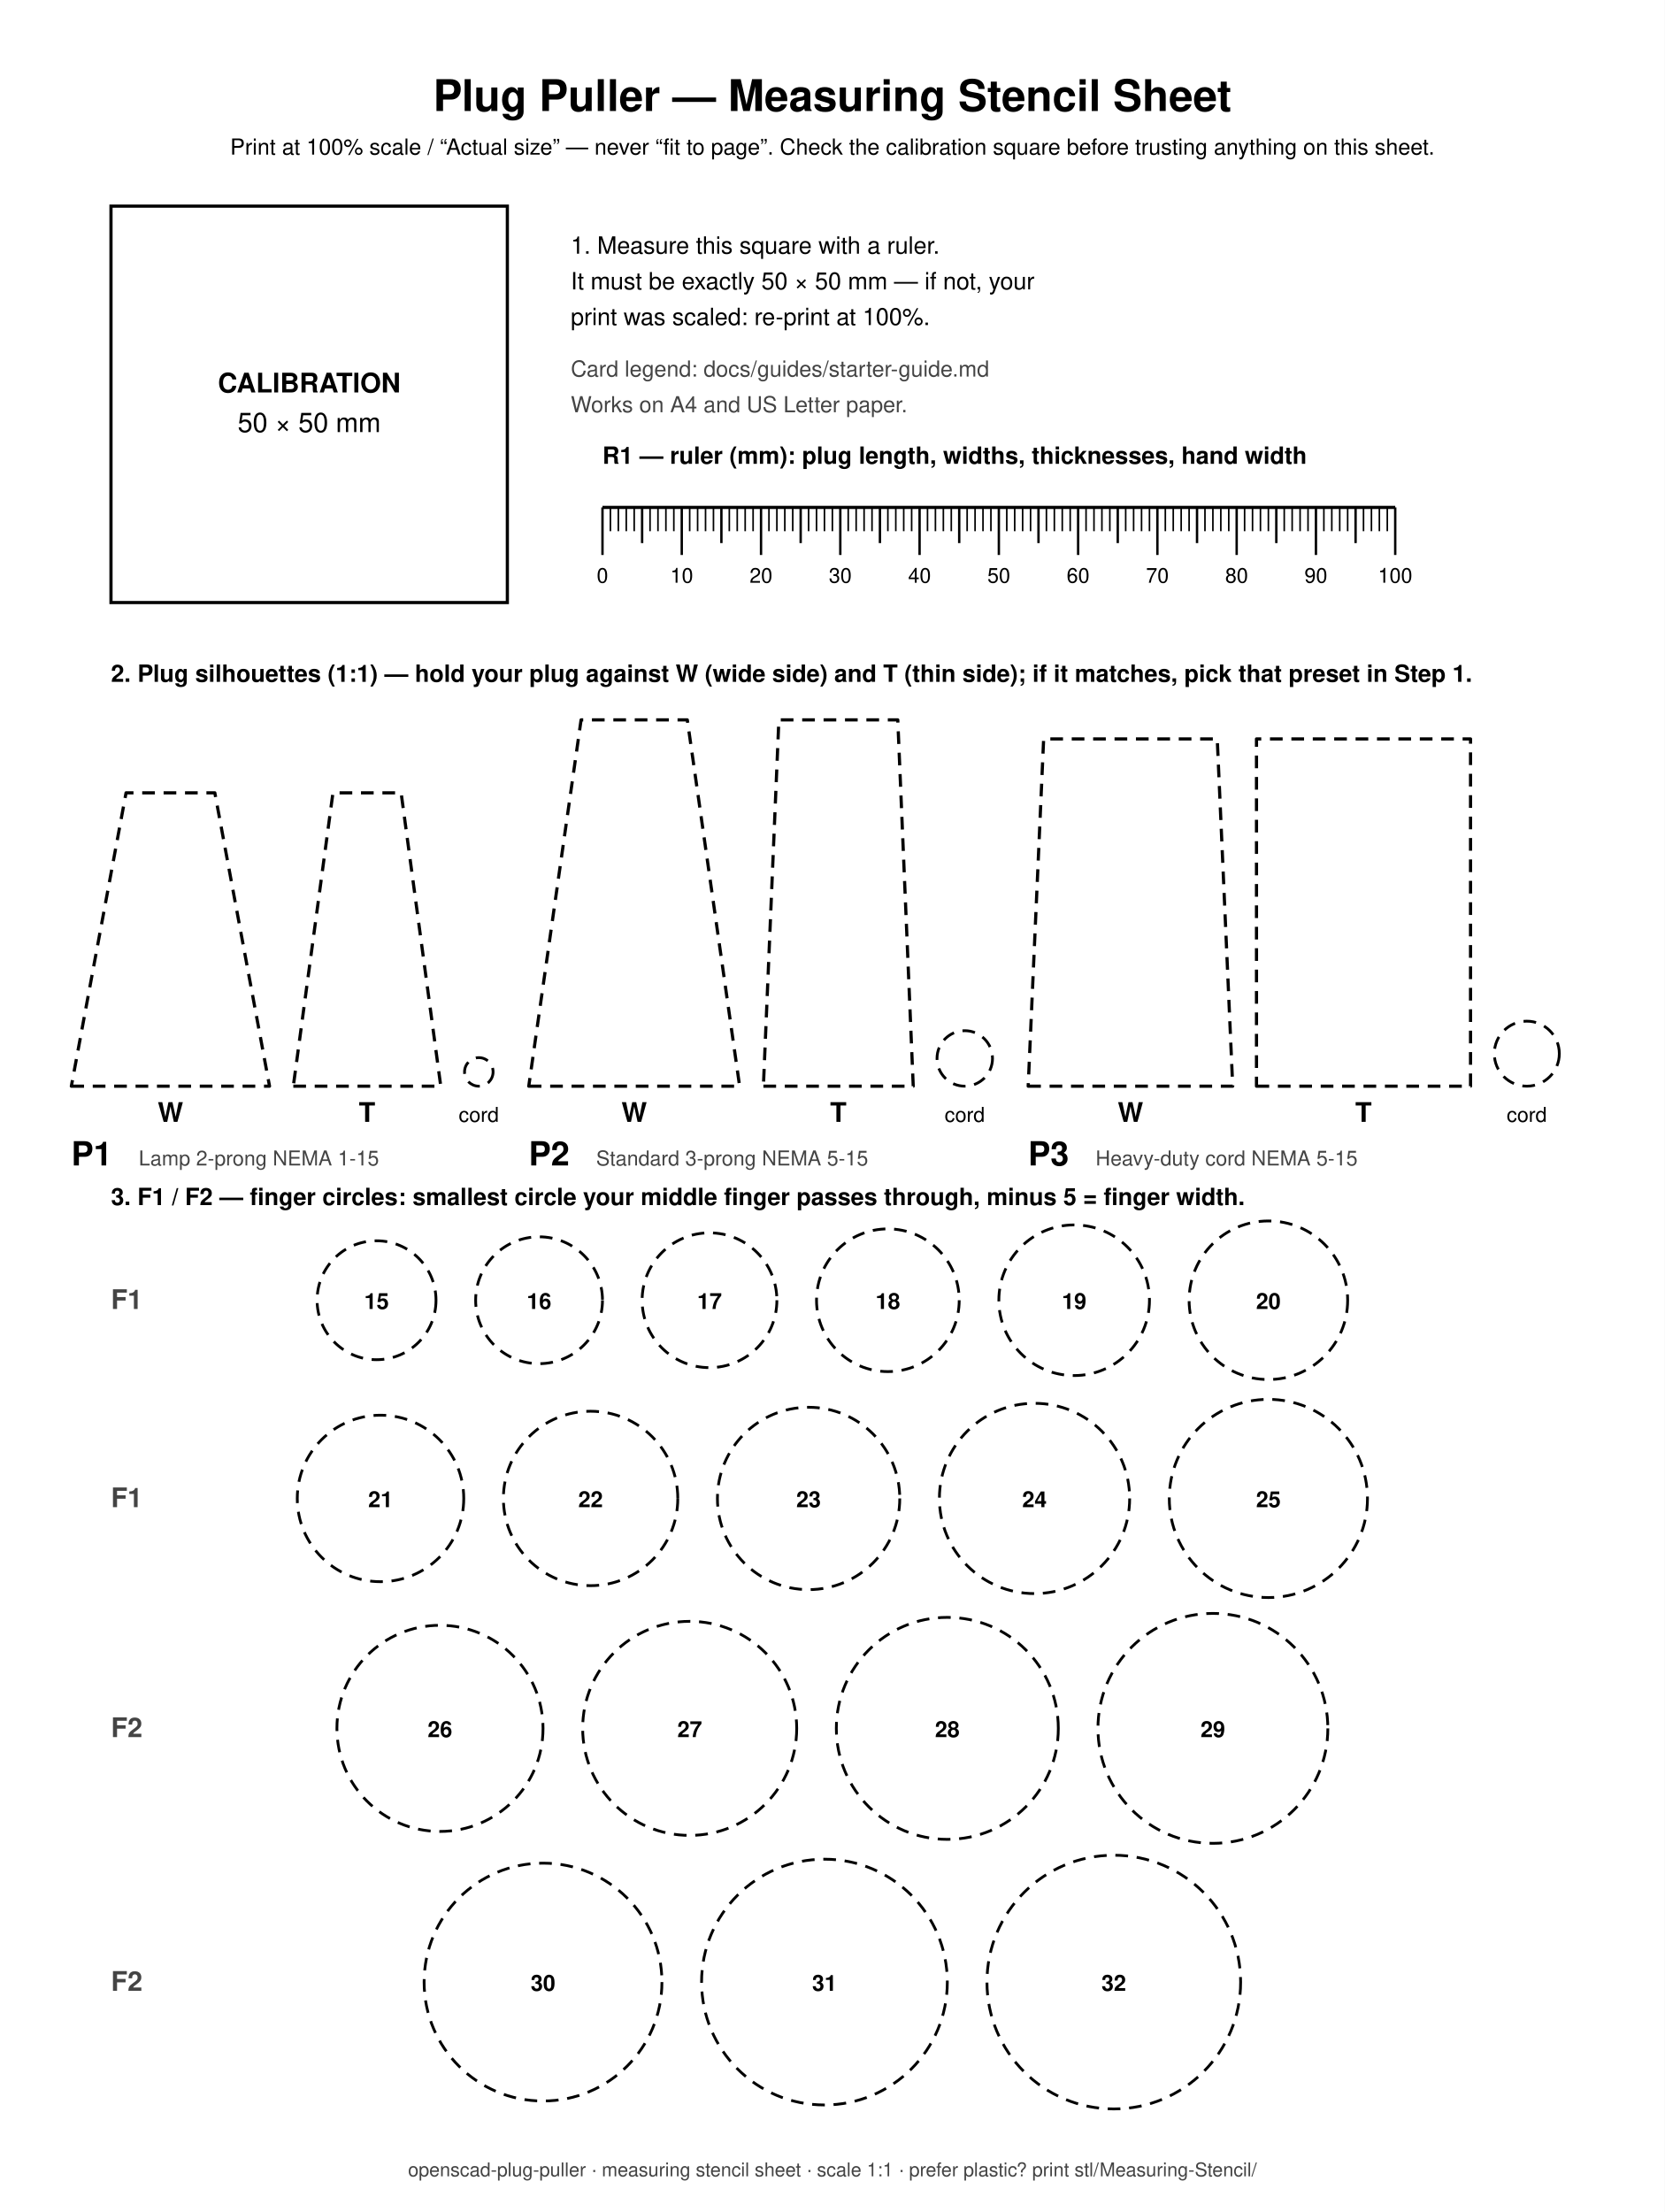
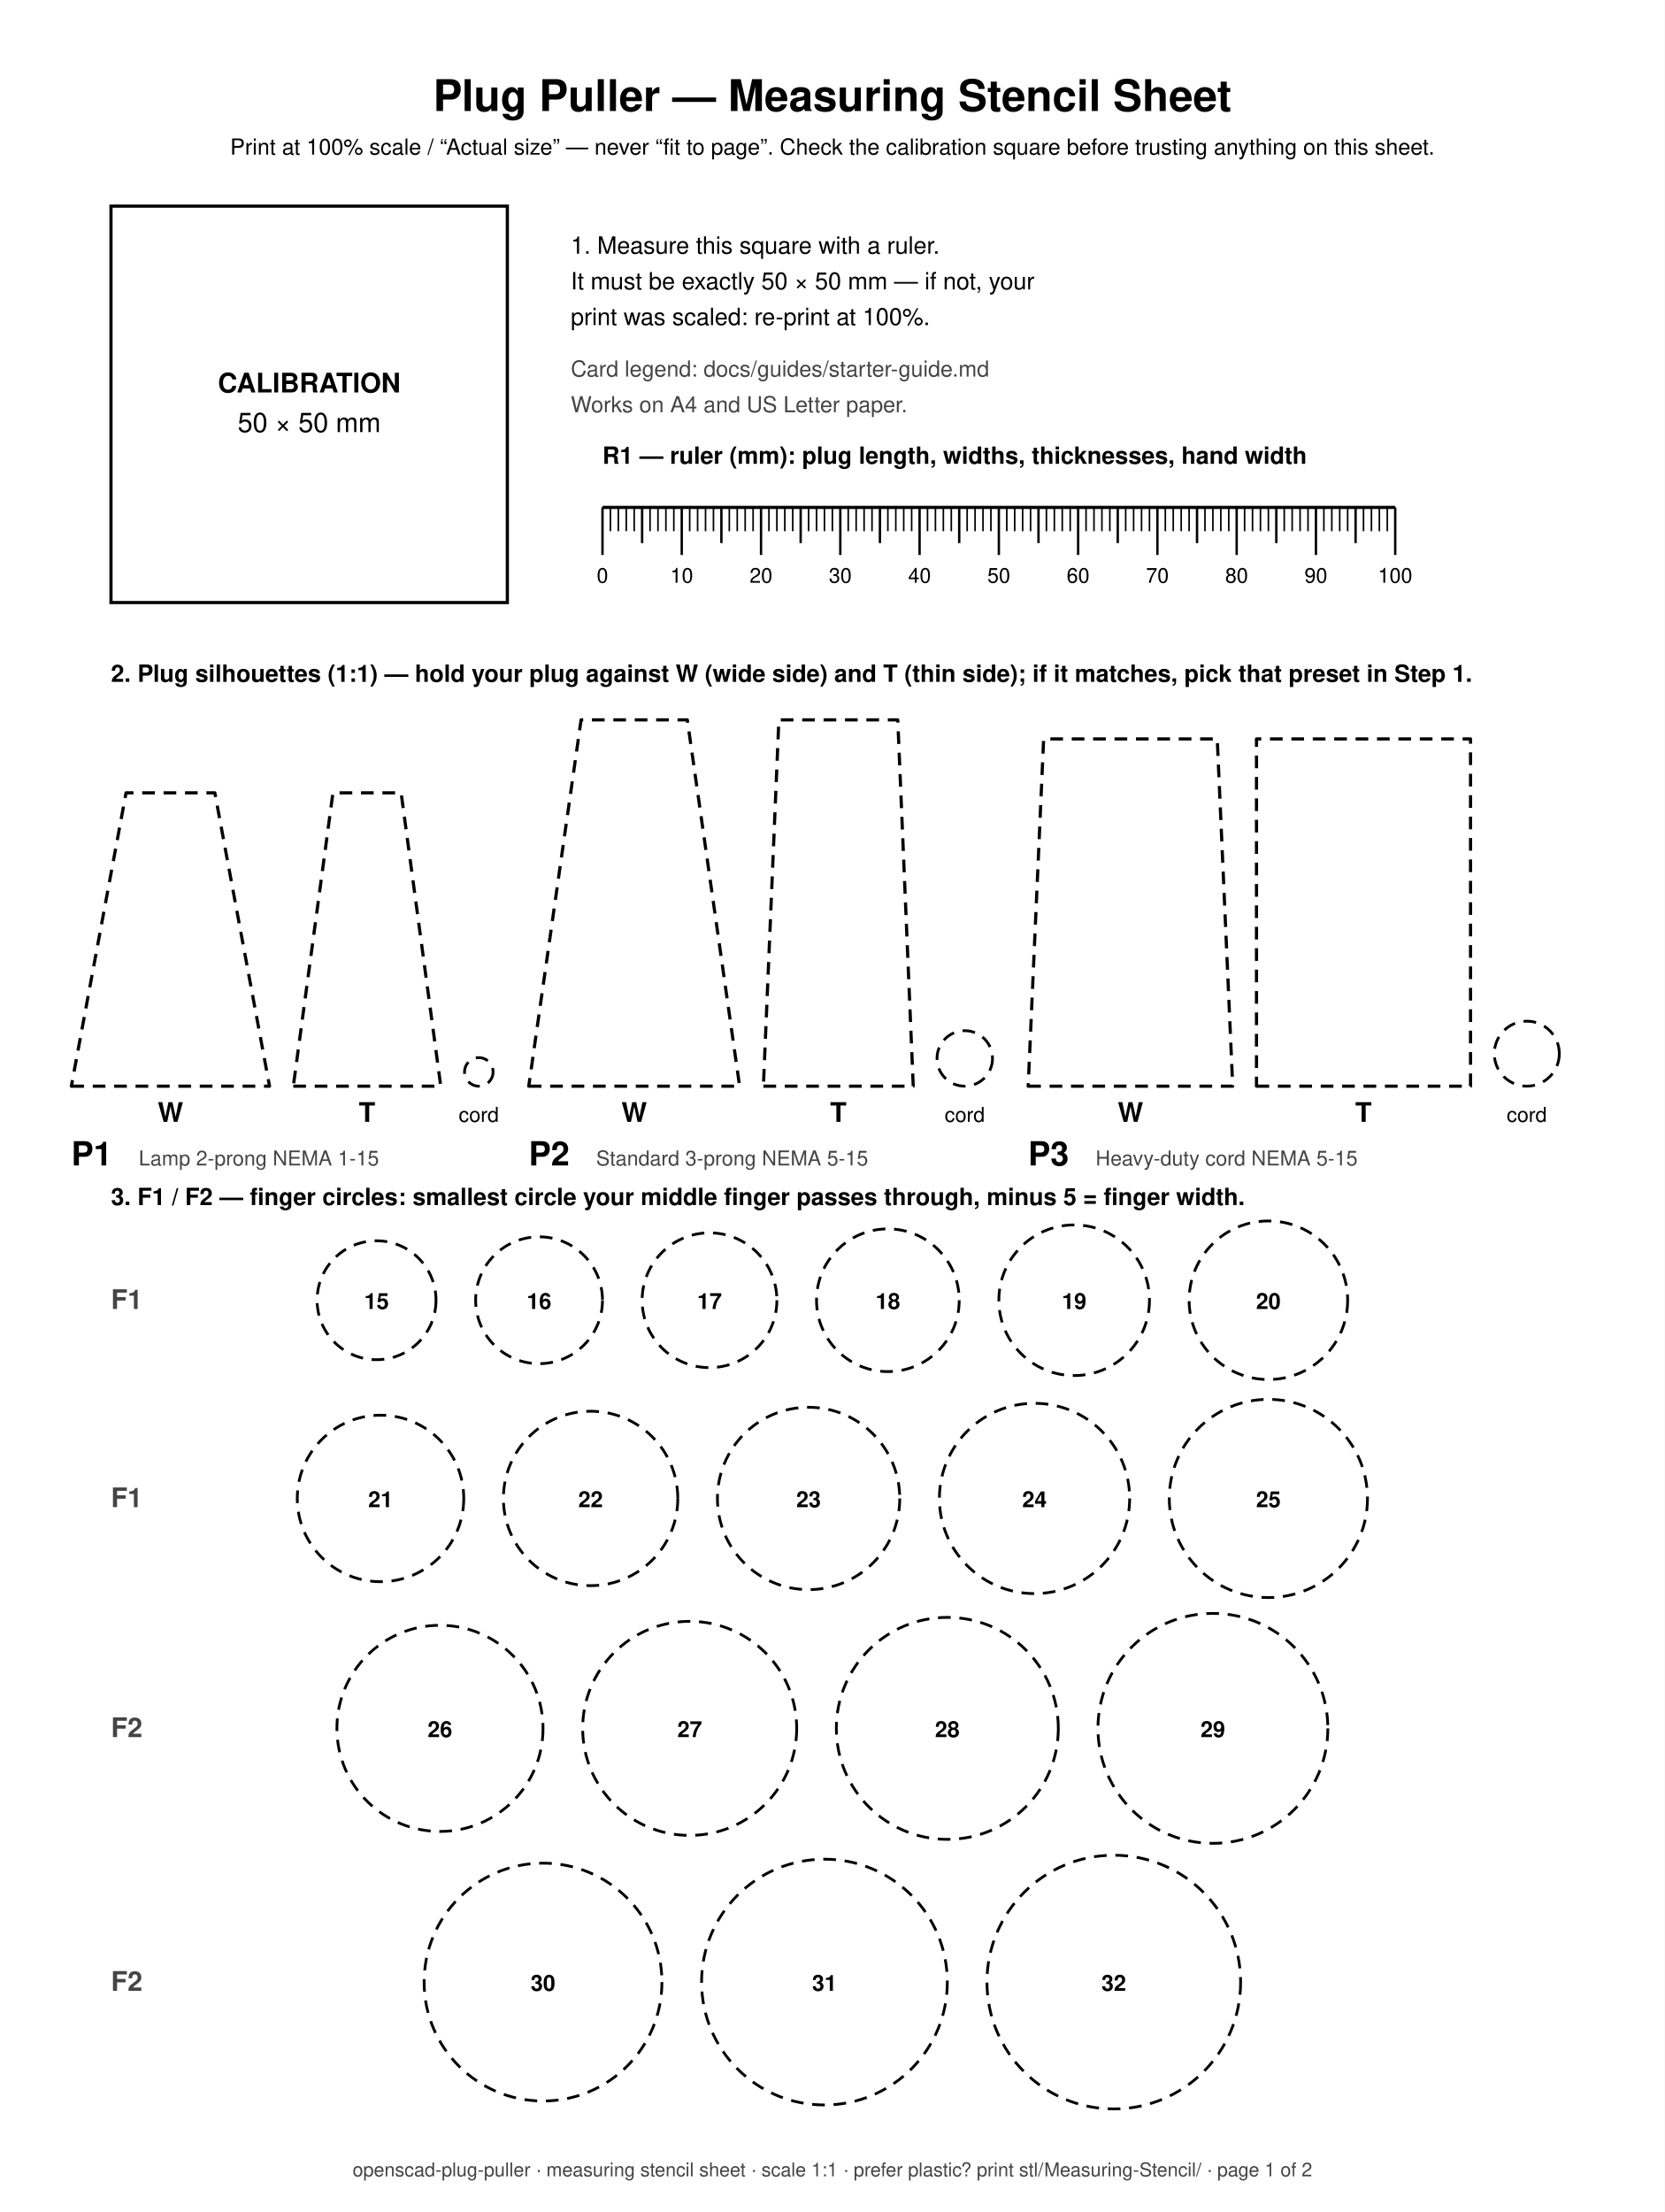
<svg xmlns="http://www.w3.org/2000/svg" width="210mm" height="279mm" viewBox="0 0 210 279">
  <rect x="0" y="0" width="210" height="279" fill="white" />
  <text x="105.000" y="14.000" font-family="Helvetica, Arial, sans-serif" font-size="5.5" font-weight="bold" text-anchor="middle" fill="black">Plug Puller — Measuring Stencil Sheet</text>
  <text x="105.000" y="19.500" font-family="Helvetica, Arial, sans-serif" font-size="2.8" font-weight="normal" text-anchor="middle" fill="black">Print at 100% scale / “Actual size” — never “fit to page”. Check the calibration square before trusting anything on this sheet.</text>
  <rect x="14" y="26" width="50" height="50" fill="none" stroke="black" stroke-width="0.4" />
  <text x="39.000" y="49.500" font-family="Helvetica, Arial, sans-serif" font-size="3.4" font-weight="bold" text-anchor="middle" fill="black">CALIBRATION</text>
  <text x="39.000" y="54.500" font-family="Helvetica, Arial, sans-serif" font-size="3.4" font-weight="normal" text-anchor="middle" fill="black">50 × 50 mm</text>
  <text x="72.000" y="32.000" font-family="Helvetica, Arial, sans-serif" font-size="3" font-weight="normal" text-anchor="start" fill="black">1. Measure this square with a ruler.</text>
  <text x="72.000" y="36.500" font-family="Helvetica, Arial, sans-serif" font-size="3" font-weight="normal" text-anchor="start" fill="black">It must be exactly 50 × 50 mm — if not, your</text>
  <text x="72.000" y="41.000" font-family="Helvetica, Arial, sans-serif" font-size="3" font-weight="normal" text-anchor="start" fill="black">print was scaled: re-print at 100%.</text>
  <text x="72.000" y="47.500" font-family="Helvetica, Arial, sans-serif" font-size="2.8" font-weight="normal" text-anchor="start" fill="#444444">Card legend: docs/guides/starter-guide.md</text>
  <text x="72.000" y="52.000" font-family="Helvetica, Arial, sans-serif" font-size="2.8" font-weight="normal" text-anchor="start" fill="#444444">Works on A4 and US Letter paper.</text>
  <text x="76.000" y="58.500" font-family="Helvetica, Arial, sans-serif" font-size="3" font-weight="bold" text-anchor="start" fill="black">R1 — ruler (mm): plug length, widths, thicknesses, hand width</text>
  <line x1="76.000" y1="64.000" x2="176.000" y2="64.000" stroke="black" stroke-width="0.4" />
  <line x1="76.000" y1="64.000" x2="76.000" y2="70.000" stroke="black" stroke-width="0.3" />
  <text x="76.000" y="73.500" font-family="Helvetica, Arial, sans-serif" font-size="2.6" font-weight="normal" text-anchor="middle" fill="black">0</text>
  <line x1="77.000" y1="64.000" x2="77.000" y2="67.000" stroke="black" stroke-width="0.2" />
  <line x1="78.000" y1="64.000" x2="78.000" y2="67.000" stroke="black" stroke-width="0.2" />
  <line x1="79.000" y1="64.000" x2="79.000" y2="67.000" stroke="black" stroke-width="0.2" />
  <line x1="80.000" y1="64.000" x2="80.000" y2="67.000" stroke="black" stroke-width="0.2" />
  <line x1="81.000" y1="64.000" x2="81.000" y2="68.500" stroke="black" stroke-width="0.3" />
  <line x1="82.000" y1="64.000" x2="82.000" y2="67.000" stroke="black" stroke-width="0.2" />
  <line x1="83.000" y1="64.000" x2="83.000" y2="67.000" stroke="black" stroke-width="0.2" />
  <line x1="84.000" y1="64.000" x2="84.000" y2="67.000" stroke="black" stroke-width="0.2" />
  <line x1="85.000" y1="64.000" x2="85.000" y2="67.000" stroke="black" stroke-width="0.2" />
  <line x1="86.000" y1="64.000" x2="86.000" y2="70.000" stroke="black" stroke-width="0.3" />
  <text x="86.000" y="73.500" font-family="Helvetica, Arial, sans-serif" font-size="2.6" font-weight="normal" text-anchor="middle" fill="black">10</text>
  <line x1="87.000" y1="64.000" x2="87.000" y2="67.000" stroke="black" stroke-width="0.2" />
  <line x1="88.000" y1="64.000" x2="88.000" y2="67.000" stroke="black" stroke-width="0.2" />
  <line x1="89.000" y1="64.000" x2="89.000" y2="67.000" stroke="black" stroke-width="0.2" />
  <line x1="90.000" y1="64.000" x2="90.000" y2="67.000" stroke="black" stroke-width="0.2" />
  <line x1="91.000" y1="64.000" x2="91.000" y2="68.500" stroke="black" stroke-width="0.3" />
  <line x1="92.000" y1="64.000" x2="92.000" y2="67.000" stroke="black" stroke-width="0.2" />
  <line x1="93.000" y1="64.000" x2="93.000" y2="67.000" stroke="black" stroke-width="0.2" />
  <line x1="94.000" y1="64.000" x2="94.000" y2="67.000" stroke="black" stroke-width="0.2" />
  <line x1="95.000" y1="64.000" x2="95.000" y2="67.000" stroke="black" stroke-width="0.2" />
  <line x1="96.000" y1="64.000" x2="96.000" y2="70.000" stroke="black" stroke-width="0.3" />
  <text x="96.000" y="73.500" font-family="Helvetica, Arial, sans-serif" font-size="2.6" font-weight="normal" text-anchor="middle" fill="black">20</text>
  <line x1="97.000" y1="64.000" x2="97.000" y2="67.000" stroke="black" stroke-width="0.2" />
  <line x1="98.000" y1="64.000" x2="98.000" y2="67.000" stroke="black" stroke-width="0.2" />
  <line x1="99.000" y1="64.000" x2="99.000" y2="67.000" stroke="black" stroke-width="0.2" />
  <line x1="100.000" y1="64.000" x2="100.000" y2="67.000" stroke="black" stroke-width="0.2" />
  <line x1="101.000" y1="64.000" x2="101.000" y2="68.500" stroke="black" stroke-width="0.3" />
  <line x1="102.000" y1="64.000" x2="102.000" y2="67.000" stroke="black" stroke-width="0.2" />
  <line x1="103.000" y1="64.000" x2="103.000" y2="67.000" stroke="black" stroke-width="0.2" />
  <line x1="104.000" y1="64.000" x2="104.000" y2="67.000" stroke="black" stroke-width="0.2" />
  <line x1="105.000" y1="64.000" x2="105.000" y2="67.000" stroke="black" stroke-width="0.2" />
  <line x1="106.000" y1="64.000" x2="106.000" y2="70.000" stroke="black" stroke-width="0.3" />
  <text x="106.000" y="73.500" font-family="Helvetica, Arial, sans-serif" font-size="2.6" font-weight="normal" text-anchor="middle" fill="black">30</text>
  <line x1="107.000" y1="64.000" x2="107.000" y2="67.000" stroke="black" stroke-width="0.2" />
  <line x1="108.000" y1="64.000" x2="108.000" y2="67.000" stroke="black" stroke-width="0.2" />
  <line x1="109.000" y1="64.000" x2="109.000" y2="67.000" stroke="black" stroke-width="0.2" />
  <line x1="110.000" y1="64.000" x2="110.000" y2="67.000" stroke="black" stroke-width="0.2" />
  <line x1="111.000" y1="64.000" x2="111.000" y2="68.500" stroke="black" stroke-width="0.3" />
  <line x1="112.000" y1="64.000" x2="112.000" y2="67.000" stroke="black" stroke-width="0.2" />
  <line x1="113.000" y1="64.000" x2="113.000" y2="67.000" stroke="black" stroke-width="0.2" />
  <line x1="114.000" y1="64.000" x2="114.000" y2="67.000" stroke="black" stroke-width="0.2" />
  <line x1="115.000" y1="64.000" x2="115.000" y2="67.000" stroke="black" stroke-width="0.2" />
  <line x1="116.000" y1="64.000" x2="116.000" y2="70.000" stroke="black" stroke-width="0.3" />
  <text x="116.000" y="73.500" font-family="Helvetica, Arial, sans-serif" font-size="2.6" font-weight="normal" text-anchor="middle" fill="black">40</text>
  <line x1="117.000" y1="64.000" x2="117.000" y2="67.000" stroke="black" stroke-width="0.2" />
  <line x1="118.000" y1="64.000" x2="118.000" y2="67.000" stroke="black" stroke-width="0.2" />
  <line x1="119.000" y1="64.000" x2="119.000" y2="67.000" stroke="black" stroke-width="0.2" />
  <line x1="120.000" y1="64.000" x2="120.000" y2="67.000" stroke="black" stroke-width="0.2" />
  <line x1="121.000" y1="64.000" x2="121.000" y2="68.500" stroke="black" stroke-width="0.3" />
  <line x1="122.000" y1="64.000" x2="122.000" y2="67.000" stroke="black" stroke-width="0.2" />
  <line x1="123.000" y1="64.000" x2="123.000" y2="67.000" stroke="black" stroke-width="0.2" />
  <line x1="124.000" y1="64.000" x2="124.000" y2="67.000" stroke="black" stroke-width="0.2" />
  <line x1="125.000" y1="64.000" x2="125.000" y2="67.000" stroke="black" stroke-width="0.2" />
  <line x1="126.000" y1="64.000" x2="126.000" y2="70.000" stroke="black" stroke-width="0.3" />
  <text x="126.000" y="73.500" font-family="Helvetica, Arial, sans-serif" font-size="2.6" font-weight="normal" text-anchor="middle" fill="black">50</text>
  <line x1="127.000" y1="64.000" x2="127.000" y2="67.000" stroke="black" stroke-width="0.2" />
  <line x1="128.000" y1="64.000" x2="128.000" y2="67.000" stroke="black" stroke-width="0.2" />
  <line x1="129.000" y1="64.000" x2="129.000" y2="67.000" stroke="black" stroke-width="0.2" />
  <line x1="130.000" y1="64.000" x2="130.000" y2="67.000" stroke="black" stroke-width="0.2" />
  <line x1="131.000" y1="64.000" x2="131.000" y2="68.500" stroke="black" stroke-width="0.3" />
  <line x1="132.000" y1="64.000" x2="132.000" y2="67.000" stroke="black" stroke-width="0.2" />
  <line x1="133.000" y1="64.000" x2="133.000" y2="67.000" stroke="black" stroke-width="0.2" />
  <line x1="134.000" y1="64.000" x2="134.000" y2="67.000" stroke="black" stroke-width="0.2" />
  <line x1="135.000" y1="64.000" x2="135.000" y2="67.000" stroke="black" stroke-width="0.2" />
  <line x1="136.000" y1="64.000" x2="136.000" y2="70.000" stroke="black" stroke-width="0.3" />
  <text x="136.000" y="73.500" font-family="Helvetica, Arial, sans-serif" font-size="2.6" font-weight="normal" text-anchor="middle" fill="black">60</text>
  <line x1="137.000" y1="64.000" x2="137.000" y2="67.000" stroke="black" stroke-width="0.2" />
  <line x1="138.000" y1="64.000" x2="138.000" y2="67.000" stroke="black" stroke-width="0.2" />
  <line x1="139.000" y1="64.000" x2="139.000" y2="67.000" stroke="black" stroke-width="0.2" />
  <line x1="140.000" y1="64.000" x2="140.000" y2="67.000" stroke="black" stroke-width="0.2" />
  <line x1="141.000" y1="64.000" x2="141.000" y2="68.500" stroke="black" stroke-width="0.3" />
  <line x1="142.000" y1="64.000" x2="142.000" y2="67.000" stroke="black" stroke-width="0.2" />
  <line x1="143.000" y1="64.000" x2="143.000" y2="67.000" stroke="black" stroke-width="0.2" />
  <line x1="144.000" y1="64.000" x2="144.000" y2="67.000" stroke="black" stroke-width="0.2" />
  <line x1="145.000" y1="64.000" x2="145.000" y2="67.000" stroke="black" stroke-width="0.2" />
  <line x1="146.000" y1="64.000" x2="146.000" y2="70.000" stroke="black" stroke-width="0.3" />
  <text x="146.000" y="73.500" font-family="Helvetica, Arial, sans-serif" font-size="2.6" font-weight="normal" text-anchor="middle" fill="black">70</text>
  <line x1="147.000" y1="64.000" x2="147.000" y2="67.000" stroke="black" stroke-width="0.2" />
  <line x1="148.000" y1="64.000" x2="148.000" y2="67.000" stroke="black" stroke-width="0.2" />
  <line x1="149.000" y1="64.000" x2="149.000" y2="67.000" stroke="black" stroke-width="0.2" />
  <line x1="150.000" y1="64.000" x2="150.000" y2="67.000" stroke="black" stroke-width="0.2" />
  <line x1="151.000" y1="64.000" x2="151.000" y2="68.500" stroke="black" stroke-width="0.3" />
  <line x1="152.000" y1="64.000" x2="152.000" y2="67.000" stroke="black" stroke-width="0.2" />
  <line x1="153.000" y1="64.000" x2="153.000" y2="67.000" stroke="black" stroke-width="0.2" />
  <line x1="154.000" y1="64.000" x2="154.000" y2="67.000" stroke="black" stroke-width="0.2" />
  <line x1="155.000" y1="64.000" x2="155.000" y2="67.000" stroke="black" stroke-width="0.2" />
  <line x1="156.000" y1="64.000" x2="156.000" y2="70.000" stroke="black" stroke-width="0.3" />
  <text x="156.000" y="73.500" font-family="Helvetica, Arial, sans-serif" font-size="2.6" font-weight="normal" text-anchor="middle" fill="black">80</text>
  <line x1="157.000" y1="64.000" x2="157.000" y2="67.000" stroke="black" stroke-width="0.2" />
  <line x1="158.000" y1="64.000" x2="158.000" y2="67.000" stroke="black" stroke-width="0.2" />
  <line x1="159.000" y1="64.000" x2="159.000" y2="67.000" stroke="black" stroke-width="0.2" />
  <line x1="160.000" y1="64.000" x2="160.000" y2="67.000" stroke="black" stroke-width="0.2" />
  <line x1="161.000" y1="64.000" x2="161.000" y2="68.500" stroke="black" stroke-width="0.3" />
  <line x1="162.000" y1="64.000" x2="162.000" y2="67.000" stroke="black" stroke-width="0.2" />
  <line x1="163.000" y1="64.000" x2="163.000" y2="67.000" stroke="black" stroke-width="0.2" />
  <line x1="164.000" y1="64.000" x2="164.000" y2="67.000" stroke="black" stroke-width="0.2" />
  <line x1="165.000" y1="64.000" x2="165.000" y2="67.000" stroke="black" stroke-width="0.2" />
  <line x1="166.000" y1="64.000" x2="166.000" y2="70.000" stroke="black" stroke-width="0.3" />
  <text x="166.000" y="73.500" font-family="Helvetica, Arial, sans-serif" font-size="2.6" font-weight="normal" text-anchor="middle" fill="black">90</text>
  <line x1="167.000" y1="64.000" x2="167.000" y2="67.000" stroke="black" stroke-width="0.2" />
  <line x1="168.000" y1="64.000" x2="168.000" y2="67.000" stroke="black" stroke-width="0.2" />
  <line x1="169.000" y1="64.000" x2="169.000" y2="67.000" stroke="black" stroke-width="0.2" />
  <line x1="170.000" y1="64.000" x2="170.000" y2="67.000" stroke="black" stroke-width="0.2" />
  <line x1="171.000" y1="64.000" x2="171.000" y2="68.500" stroke="black" stroke-width="0.3" />
  <line x1="172.000" y1="64.000" x2="172.000" y2="67.000" stroke="black" stroke-width="0.2" />
  <line x1="173.000" y1="64.000" x2="173.000" y2="67.000" stroke="black" stroke-width="0.2" />
  <line x1="174.000" y1="64.000" x2="174.000" y2="67.000" stroke="black" stroke-width="0.2" />
  <line x1="175.000" y1="64.000" x2="175.000" y2="67.000" stroke="black" stroke-width="0.2" />
  <line x1="176.000" y1="64.000" x2="176.000" y2="70.000" stroke="black" stroke-width="0.3" />
  <text x="176.000" y="73.500" font-family="Helvetica, Arial, sans-serif" font-size="2.6" font-weight="normal" text-anchor="middle" fill="black">100</text>
  <text x="14.000" y="86.000" font-family="Helvetica, Arial, sans-serif" font-size="3" font-weight="bold" text-anchor="start" fill="black">2. Plug silhouettes (1:1) — hold your plug against W (wide side) and T (thin side); if it matches, pick that preset in Step 1.</text>
  <polygon points="9.000,137.000 34.000,137.000 27.100,100.000 15.900,100.000" fill="none" stroke="black" stroke-width="0.4" stroke-linejoin="round" stroke-dasharray="1.6,1.1" />
  <polygon points="37.000,137.000 55.600,137.000 50.600,100.000 42.000,100.000" fill="none" stroke="black" stroke-width="0.4" stroke-linejoin="round" stroke-dasharray="1.6,1.1" />
  <circle cx="60.400" cy="135.200" r="1.800" fill="none" stroke="black" stroke-width="0.35" stroke-dasharray="1.6,1.1" />
  <text x="21.500" y="141.500" font-family="Helvetica, Arial, sans-serif" font-size="3.4" font-weight="bold" text-anchor="middle" fill="black">W</text>
  <text x="46.300" y="141.500" font-family="Helvetica, Arial, sans-serif" font-size="3.4" font-weight="bold" text-anchor="middle" fill="black">T</text>
  <text x="60.400" y="141.500" font-family="Helvetica, Arial, sans-serif" font-size="2.6" font-weight="normal" text-anchor="middle" fill="black">cord</text>
  <text x="9.000" y="147.000" font-family="Helvetica, Arial, sans-serif" font-size="4.2" font-weight="bold" text-anchor="start" fill="black">P1</text>
  <text x="17.500" y="147.000" font-family="Helvetica, Arial, sans-serif" font-size="2.6" font-weight="normal" text-anchor="start" fill="#444444">Lamp 2-prong NEMA 1-15</text>
  <polygon points="66.700,137.000 93.300,137.000 86.700,90.800 73.300,90.800" fill="none" stroke="black" stroke-width="0.4" stroke-linejoin="round" stroke-dasharray="1.6,1.1" />
  <polygon points="96.300,137.000 115.200,137.000 113.250,90.800 98.250,90.800" fill="none" stroke="black" stroke-width="0.4" stroke-linejoin="round" stroke-dasharray="1.6,1.1" />
  <circle cx="121.700" cy="133.500" r="3.500" fill="none" stroke="black" stroke-width="0.35" stroke-dasharray="1.6,1.1" />
  <text x="80.000" y="141.500" font-family="Helvetica, Arial, sans-serif" font-size="3.4" font-weight="bold" text-anchor="middle" fill="black">W</text>
  <text x="105.750" y="141.500" font-family="Helvetica, Arial, sans-serif" font-size="3.4" font-weight="bold" text-anchor="middle" fill="black">T</text>
  <text x="121.700" y="141.500" font-family="Helvetica, Arial, sans-serif" font-size="2.6" font-weight="normal" text-anchor="middle" fill="black">cord</text>
  <text x="66.700" y="147.000" font-family="Helvetica, Arial, sans-serif" font-size="4.2" font-weight="bold" text-anchor="start" fill="black">P2</text>
  <text x="75.200" y="147.000" font-family="Helvetica, Arial, sans-serif" font-size="2.6" font-weight="normal" text-anchor="start" fill="#444444">Standard 3-prong NEMA 5-15</text>
  <polygon points="129.700,137.000 155.500,137.000 153.550,93.200 131.650,93.200" fill="none" stroke="black" stroke-width="0.4" stroke-linejoin="round" stroke-dasharray="1.6,1.1" />
  <polygon points="158.500,137.000 185.500,137.000 185.500,93.200 158.500,93.200" fill="none" stroke="black" stroke-width="0.4" stroke-linejoin="round" stroke-dasharray="1.6,1.1" />
  <circle cx="192.600" cy="132.900" r="4.100" fill="none" stroke="black" stroke-width="0.35" stroke-dasharray="1.6,1.1" />
  <text x="142.600" y="141.500" font-family="Helvetica, Arial, sans-serif" font-size="3.4" font-weight="bold" text-anchor="middle" fill="black">W</text>
  <text x="172.000" y="141.500" font-family="Helvetica, Arial, sans-serif" font-size="3.4" font-weight="bold" text-anchor="middle" fill="black">T</text>
  <text x="192.600" y="141.500" font-family="Helvetica, Arial, sans-serif" font-size="2.6" font-weight="normal" text-anchor="middle" fill="black">cord</text>
  <text x="129.700" y="147.000" font-family="Helvetica, Arial, sans-serif" font-size="4.2" font-weight="bold" text-anchor="start" fill="black">P3</text>
  <text x="138.200" y="147.000" font-family="Helvetica, Arial, sans-serif" font-size="2.6" font-weight="normal" text-anchor="start" fill="#444444">Heavy-duty cord NEMA 5-15</text>
  <text x="14.000" y="152.000" font-family="Helvetica, Arial, sans-serif" font-size="3" font-weight="bold" text-anchor="start" fill="black">3. F1 / F2 — finger circles: smallest circle your middle finger passes through, minus 5 = finger width.</text>
  <circle cx="47.500" cy="164.000" r="7.500" fill="none" stroke="black" stroke-width="0.35" stroke-dasharray="1.6,1.1" />
  <text x="47.500" y="165.100" font-family="Helvetica, Arial, sans-serif" font-size="2.8" font-weight="bold" text-anchor="middle" fill="black">15</text>
  <circle cx="68.000" cy="164.000" r="8.000" fill="none" stroke="black" stroke-width="0.35" stroke-dasharray="1.6,1.1" />
  <text x="68.000" y="165.100" font-family="Helvetica, Arial, sans-serif" font-size="2.8" font-weight="bold" text-anchor="middle" fill="black">16</text>
  <circle cx="89.500" cy="164.000" r="8.500" fill="none" stroke="black" stroke-width="0.35" stroke-dasharray="1.6,1.1" />
  <text x="89.500" y="165.100" font-family="Helvetica, Arial, sans-serif" font-size="2.8" font-weight="bold" text-anchor="middle" fill="black">17</text>
  <circle cx="112.000" cy="164.000" r="9.000" fill="none" stroke="black" stroke-width="0.35" stroke-dasharray="1.6,1.1" />
  <text x="112.000" y="165.100" font-family="Helvetica, Arial, sans-serif" font-size="2.8" font-weight="bold" text-anchor="middle" fill="black">18</text>
  <circle cx="135.500" cy="164.000" r="9.500" fill="none" stroke="black" stroke-width="0.35" stroke-dasharray="1.6,1.1" />
  <text x="135.500" y="165.100" font-family="Helvetica, Arial, sans-serif" font-size="2.8" font-weight="bold" text-anchor="middle" fill="black">19</text>
  <circle cx="160.000" cy="164.000" r="10.000" fill="none" stroke="black" stroke-width="0.35" stroke-dasharray="1.6,1.1" />
  <text x="160.000" y="165.100" font-family="Helvetica, Arial, sans-serif" font-size="2.8" font-weight="bold" text-anchor="middle" fill="black">20</text>
  <text x="14.000" y="165.100" font-family="Helvetica, Arial, sans-serif" font-size="3.4" font-weight="bold" text-anchor="start" fill="#444444">F1</text>
  <circle cx="48.000" cy="189.000" r="10.500" fill="none" stroke="black" stroke-width="0.35" stroke-dasharray="1.6,1.1" />
  <text x="48.000" y="190.100" font-family="Helvetica, Arial, sans-serif" font-size="2.8" font-weight="bold" text-anchor="middle" fill="black">21</text>
  <circle cx="74.500" cy="189.000" r="11.000" fill="none" stroke="black" stroke-width="0.35" stroke-dasharray="1.6,1.1" />
  <text x="74.500" y="190.100" font-family="Helvetica, Arial, sans-serif" font-size="2.8" font-weight="bold" text-anchor="middle" fill="black">22</text>
  <circle cx="102.000" cy="189.000" r="11.500" fill="none" stroke="black" stroke-width="0.35" stroke-dasharray="1.6,1.1" />
  <text x="102.000" y="190.100" font-family="Helvetica, Arial, sans-serif" font-size="2.8" font-weight="bold" text-anchor="middle" fill="black">23</text>
  <circle cx="130.500" cy="189.000" r="12.000" fill="none" stroke="black" stroke-width="0.35" stroke-dasharray="1.6,1.1" />
  <text x="130.500" y="190.100" font-family="Helvetica, Arial, sans-serif" font-size="2.8" font-weight="bold" text-anchor="middle" fill="black">24</text>
  <circle cx="160.000" cy="189.000" r="12.500" fill="none" stroke="black" stroke-width="0.35" stroke-dasharray="1.6,1.1" />
  <text x="160.000" y="190.100" font-family="Helvetica, Arial, sans-serif" font-size="2.8" font-weight="bold" text-anchor="middle" fill="black">25</text>
  <text x="14.000" y="190.100" font-family="Helvetica, Arial, sans-serif" font-size="3.4" font-weight="bold" text-anchor="start" fill="#444444">F1</text>
  <circle cx="55.500" cy="218.000" r="13.000" fill="none" stroke="black" stroke-width="0.35" stroke-dasharray="1.6,1.1" />
  <text x="55.500" y="219.100" font-family="Helvetica, Arial, sans-serif" font-size="2.8" font-weight="bold" text-anchor="middle" fill="black">26</text>
  <circle cx="87.000" cy="218.000" r="13.500" fill="none" stroke="black" stroke-width="0.35" stroke-dasharray="1.6,1.1" />
  <text x="87.000" y="219.100" font-family="Helvetica, Arial, sans-serif" font-size="2.8" font-weight="bold" text-anchor="middle" fill="black">27</text>
  <circle cx="119.500" cy="218.000" r="14.000" fill="none" stroke="black" stroke-width="0.35" stroke-dasharray="1.6,1.1" />
  <text x="119.500" y="219.100" font-family="Helvetica, Arial, sans-serif" font-size="2.8" font-weight="bold" text-anchor="middle" fill="black">28</text>
  <circle cx="153.000" cy="218.000" r="14.500" fill="none" stroke="black" stroke-width="0.35" stroke-dasharray="1.6,1.1" />
  <text x="153.000" y="219.100" font-family="Helvetica, Arial, sans-serif" font-size="2.8" font-weight="bold" text-anchor="middle" fill="black">29</text>
  <text x="14.000" y="219.100" font-family="Helvetica, Arial, sans-serif" font-size="3.4" font-weight="bold" text-anchor="start" fill="#444444">F2</text>
  <circle cx="68.500" cy="250.000" r="15.000" fill="none" stroke="black" stroke-width="0.35" stroke-dasharray="1.6,1.1" />
  <text x="68.500" y="251.100" font-family="Helvetica, Arial, sans-serif" font-size="2.8" font-weight="bold" text-anchor="middle" fill="black">30</text>
  <circle cx="104.000" cy="250.000" r="15.500" fill="none" stroke="black" stroke-width="0.35" stroke-dasharray="1.6,1.1" />
  <text x="104.000" y="251.100" font-family="Helvetica, Arial, sans-serif" font-size="2.8" font-weight="bold" text-anchor="middle" fill="black">31</text>
  <circle cx="140.500" cy="250.000" r="16.000" fill="none" stroke="black" stroke-width="0.35" stroke-dasharray="1.6,1.1" />
  <text x="140.500" y="251.100" font-family="Helvetica, Arial, sans-serif" font-size="2.8" font-weight="bold" text-anchor="middle" fill="black">32</text>
  <text x="14.000" y="251.100" font-family="Helvetica, Arial, sans-serif" font-size="3.4" font-weight="bold" text-anchor="start" fill="#444444">F2</text>
-   <text x="105.000" y="274.500" font-family="Helvetica, Arial, sans-serif" font-size="2.4" font-weight="normal" text-anchor="middle" fill="#444444">openscad-plug-puller · measuring stencil sheet · scale 1:1 · prefer plastic? print stl/Measuring-Stencil/</text>
+   <text x="105.000" y="274.500" font-family="Helvetica, Arial, sans-serif" font-size="2.4" font-weight="normal" text-anchor="middle" fill="#444444">openscad-plug-puller · measuring stencil sheet · scale 1:1 · prefer plastic? print stl/Measuring-Stencil/ · page 1 of 2</text>
</svg>
